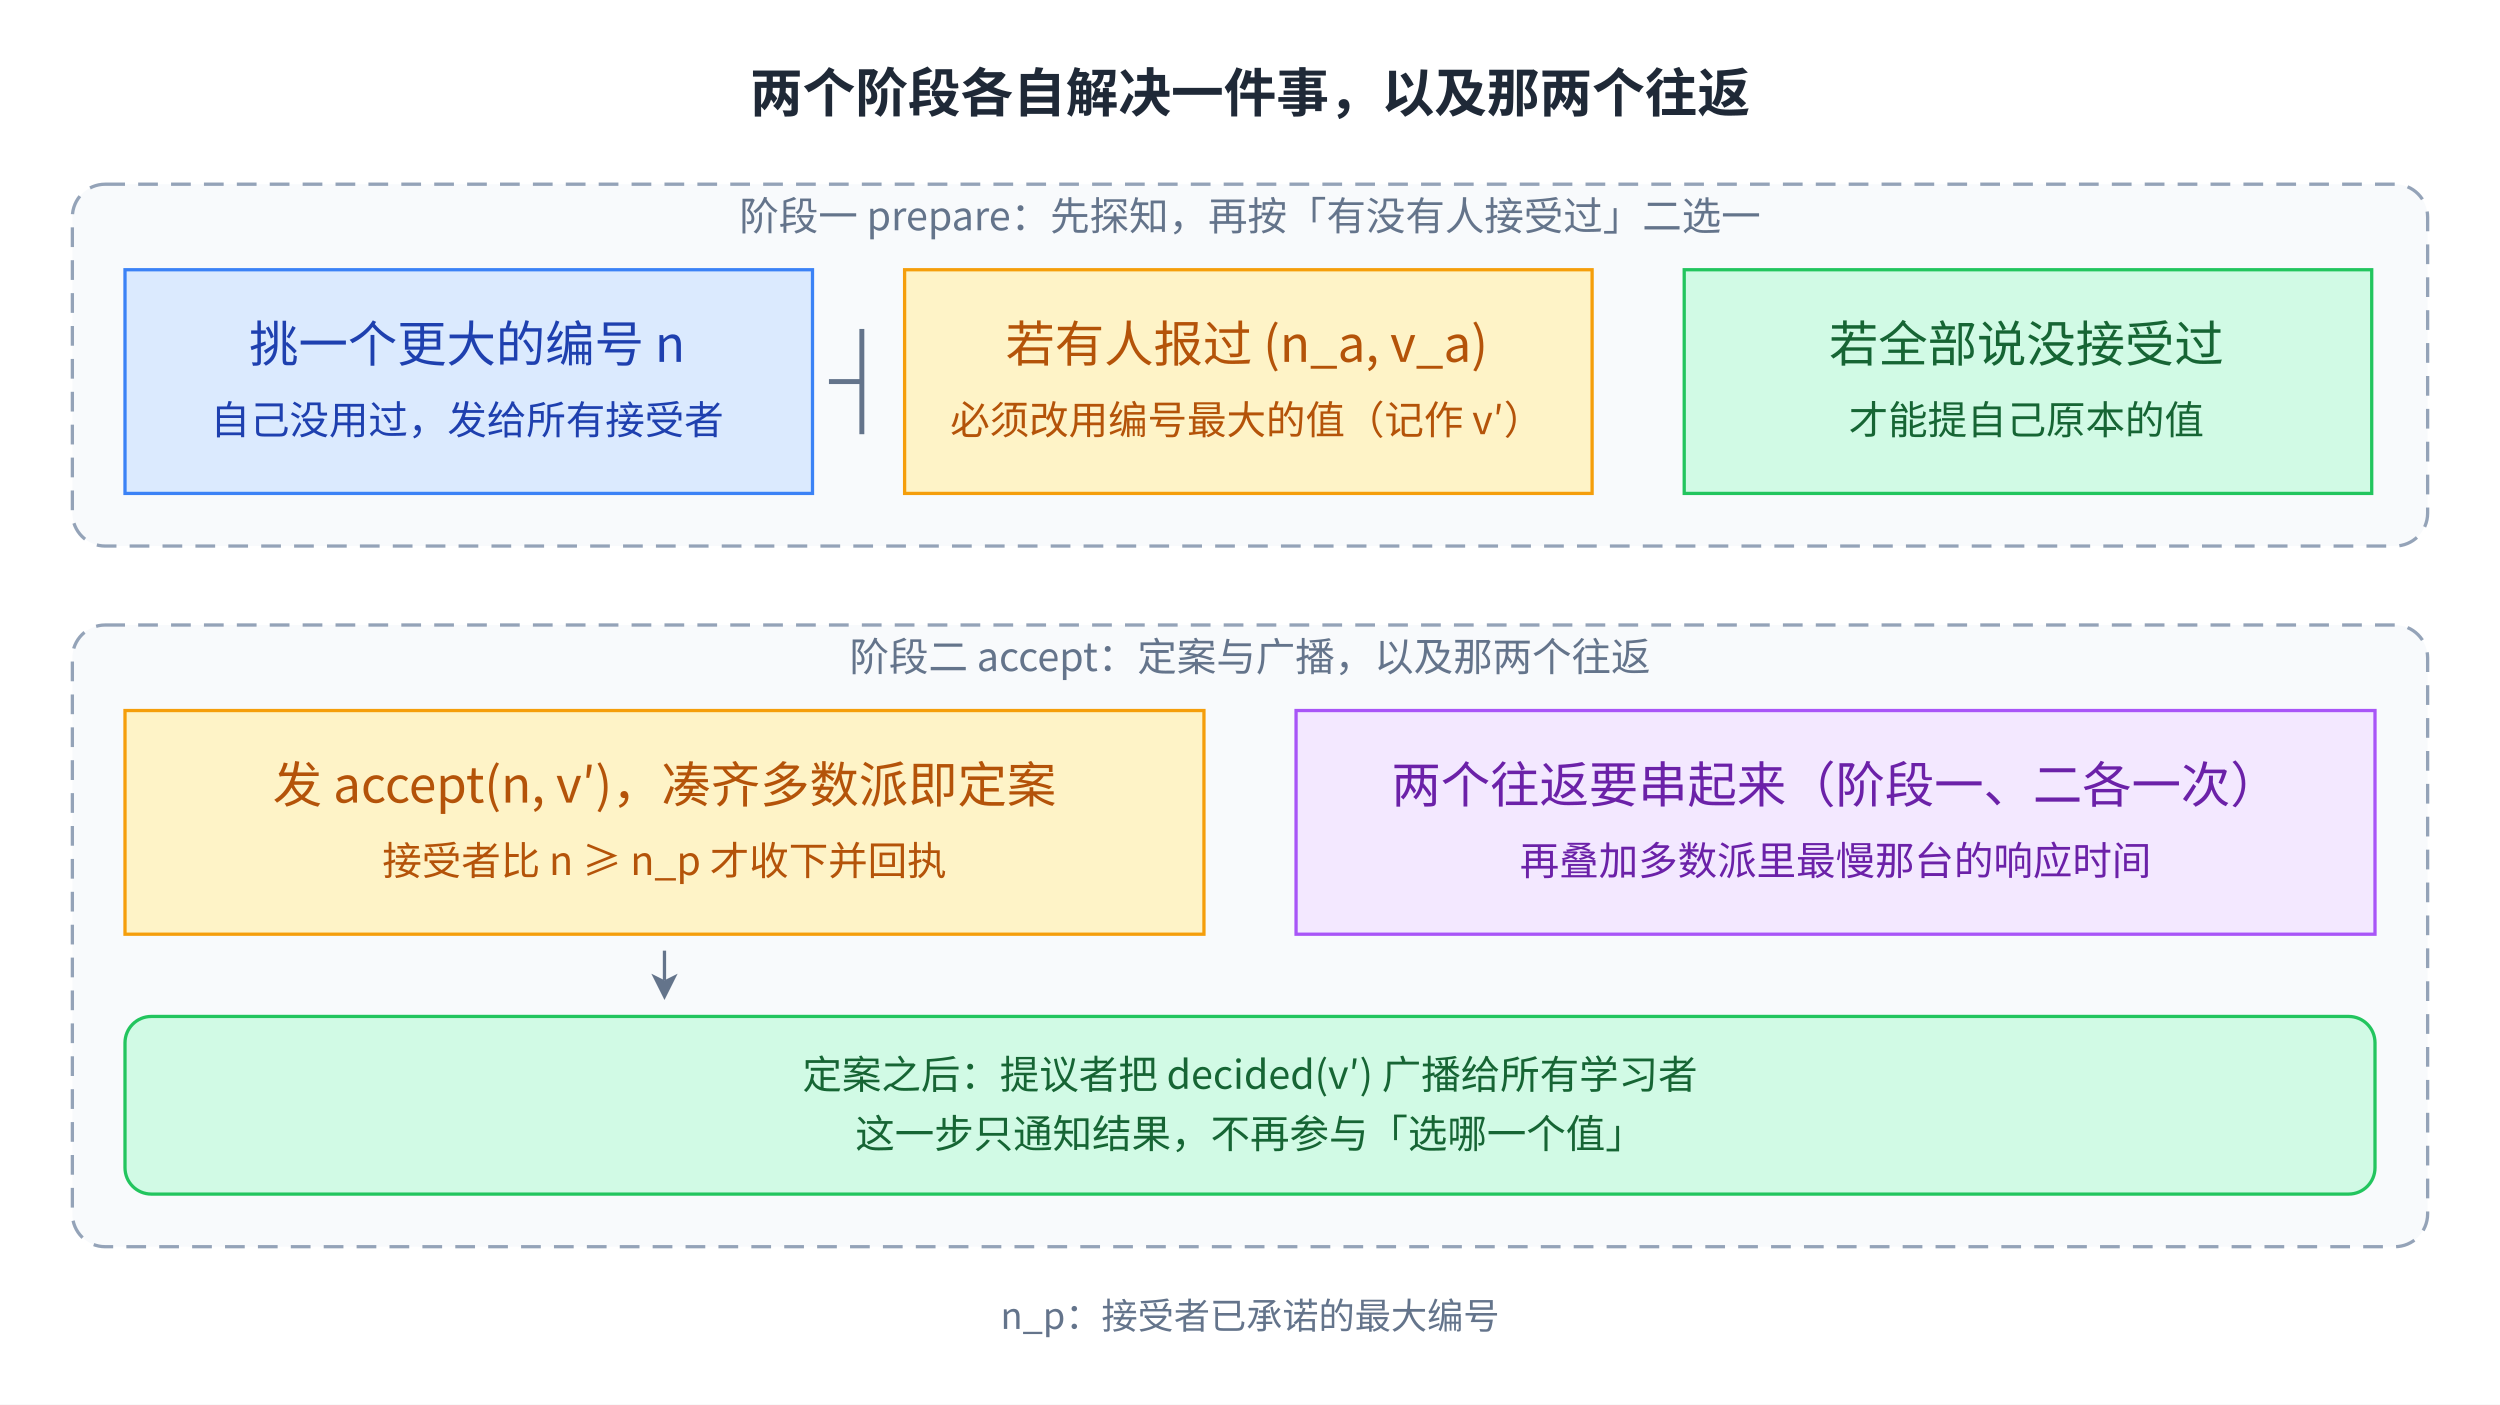
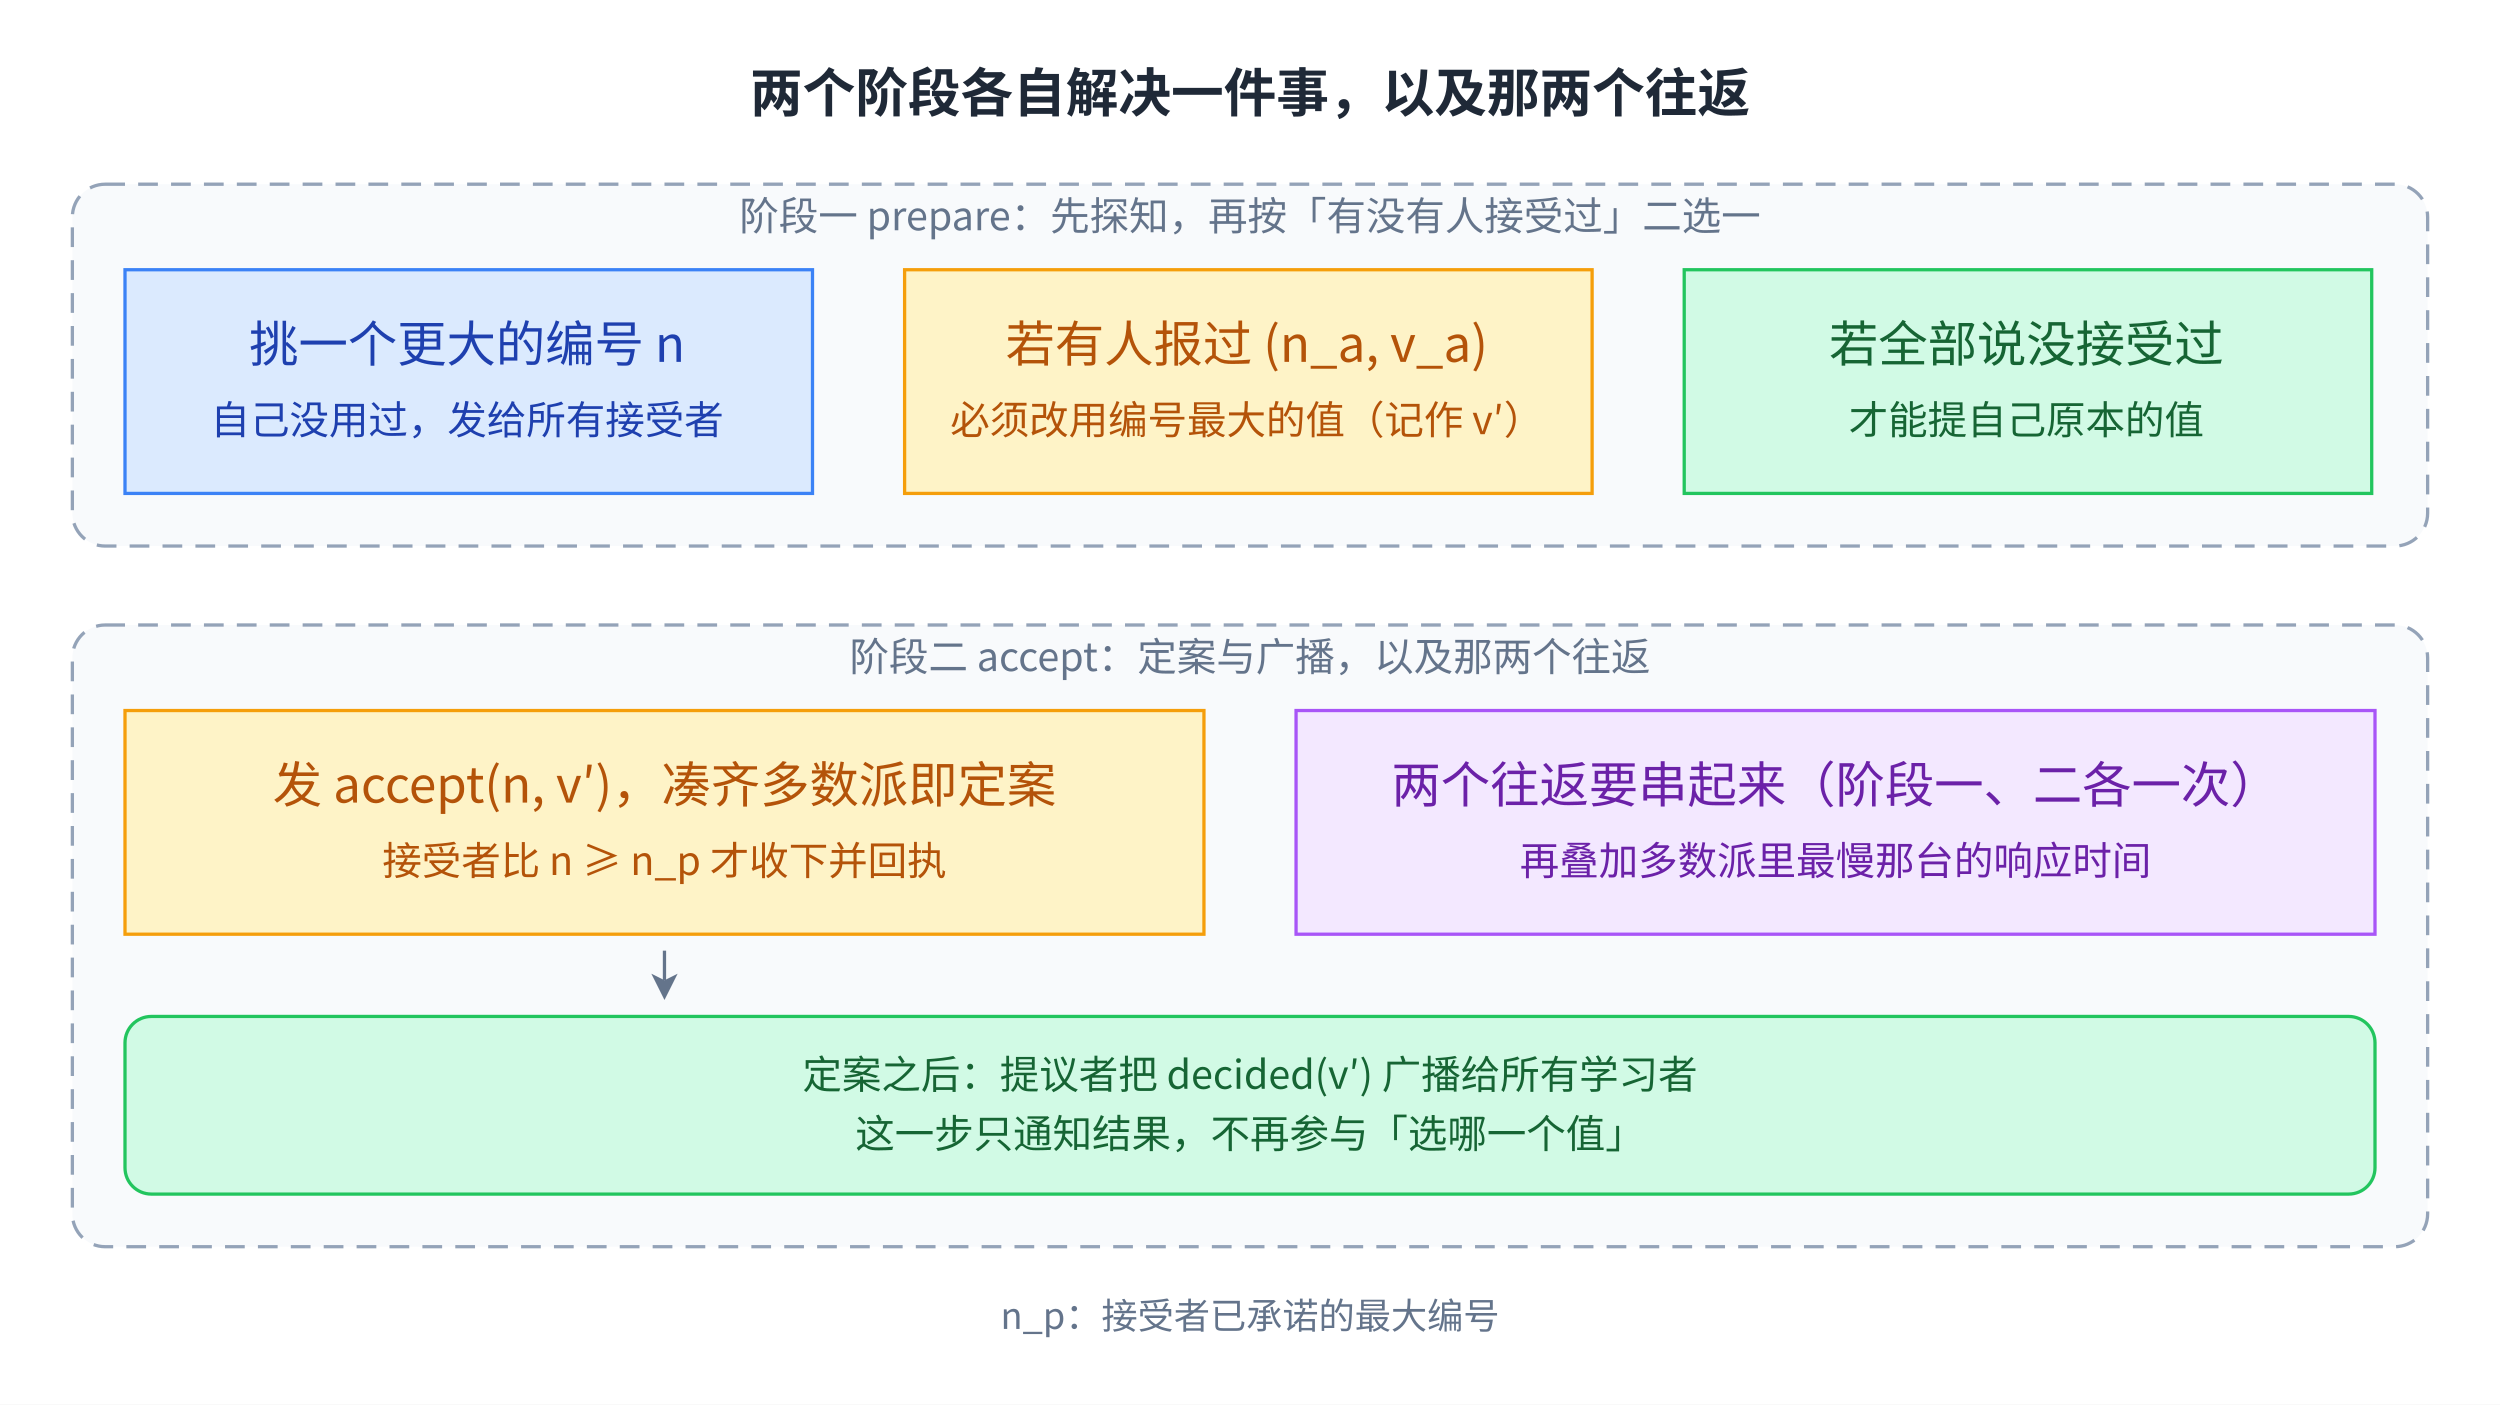
<svg xmlns="http://www.w3.org/2000/svg" viewBox="0 0 760 427" width="760" height="427" role="img" aria-labelledby="fig-paxos-2-title fig-paxos-2-desc">
  <defs>
    <style>
      text { font-family: 'PingFang SC', 'Microsoft YaHei', 'Noto Sans CJK SC', system-ui, sans-serif; }
    </style>
    <marker id="arrow" markerWidth="8" markerHeight="8" refX="2" refY="4" orient="auto" markerUnits="userSpaceOnUse">
      <path d="M0,0 L8,4 L0,8 L2,4 z" fill="#64748b" />
    </marker>
  </defs>
  <rect x="0" y="0" width="760" height="427" fill="#ffffff" />
  <text x="380" y="34" font-size="16" font-weight="600" fill="#1f2937" text-anchor="middle">两个阶段各自解决一件事，以及那两个往返</text>
  <rect x="22" y="56" width="716" height="110" rx="10" fill="#f8fafc" stroke="#94a3b8" stroke-dasharray="6,4" />
  <text x="380" y="70" font-size="12" fill="#64748b" text-anchor="middle">阶段一 prepare：先探知，再按「有没有人接受过」二选一</text>
  <rect x="22" y="190" width="716" height="189" rx="10" fill="#f8fafc" stroke="#94a3b8" stroke-dasharray="6,4" />
  <text x="380" y="204" font-size="12" fill="#64748b" text-anchor="middle">阶段二 accept：定案与广播，以及那两个往返</text>
-   <path d="M252,116 L262,116" fill="none" stroke="#64748b" stroke-width="1.5" />
-   <path d="M262,100 L262,132" fill="none" stroke="#64748b" stroke-width="1.5" />
  <rect x="38" y="82" width="209" height="68" fill="#dbeafe" stroke="#3b82f6" />
  <text x="142" y="110" font-size="15" fill="#1e40af" text-anchor="middle">挑一个更大的编号 n</text>
  <text x="142" y="132" font-size="12" fill="#1e40af" text-anchor="middle">自己没用过，发给所有接受者</text>
  <rect x="275" y="82" width="209" height="68" fill="#fef3c7" stroke="#f59e0b" />
  <text x="379" y="110" font-size="15" fill="#b45309" text-anchor="middle">若有人报过 (n_a, v_a)</text>
  <text x="379" y="132" font-size="12" fill="#b45309" text-anchor="middle">必须改用编号最大的值（记作 v′）</text>
  <rect x="512" y="82" width="209" height="68" fill="#d1fae5" stroke="#22c55e" />
  <text x="616" y="110" font-size="15" fill="#166534" text-anchor="middle">若全部说没接受过</text>
  <text x="616" y="132" font-size="12" fill="#166534" text-anchor="middle">才能提自己原本的值</text>
  <rect x="38" y="216" width="328" height="68" fill="#fef3c7" stroke="#f59e0b" />
  <text x="202" y="244" font-size="15" fill="#b45309" text-anchor="middle">发 accept(n, v′)，凑齐多数派即定案</text>
  <text x="202" y="266" font-size="12" fill="#b45309" text-anchor="middle">接受者比 n ≥ n_p 才收下并回执</text>
  <rect x="394" y="216" width="328" height="68" fill="#f3e8ff" stroke="#a855f7" />
  <text x="558" y="244" font-size="15" fill="#6b21a8" text-anchor="middle">两个往返要串起来（阶段一、二各一次）</text>
  <text x="558" y="266" font-size="12" fill="#6b21a8" text-anchor="middle">再叠加多数派里最慢那台的响应时间</text>
  <path d="M202,289 L202,298" fill="none" stroke="#64748b" marker-end="url(#arrow)" />
  <rect x="38" y="309" width="684" height="54" rx="8" fill="#d1fae5" stroke="#22c55e" />
  <text x="380" y="331" font-size="12" fill="#166534" text-anchor="middle">定案之后：提议者把 decided(v′) 广播给所有学习者</text>
  <text x="380" y="349" font-size="12" fill="#166534" text-anchor="middle">这一步只通知结果，不再参与「选哪一个值」</text>
  <text x="380" y="404" font-size="11" fill="#64748b" text-anchor="middle">n_p：接受者已承诺的最大编号</text>
</svg>
